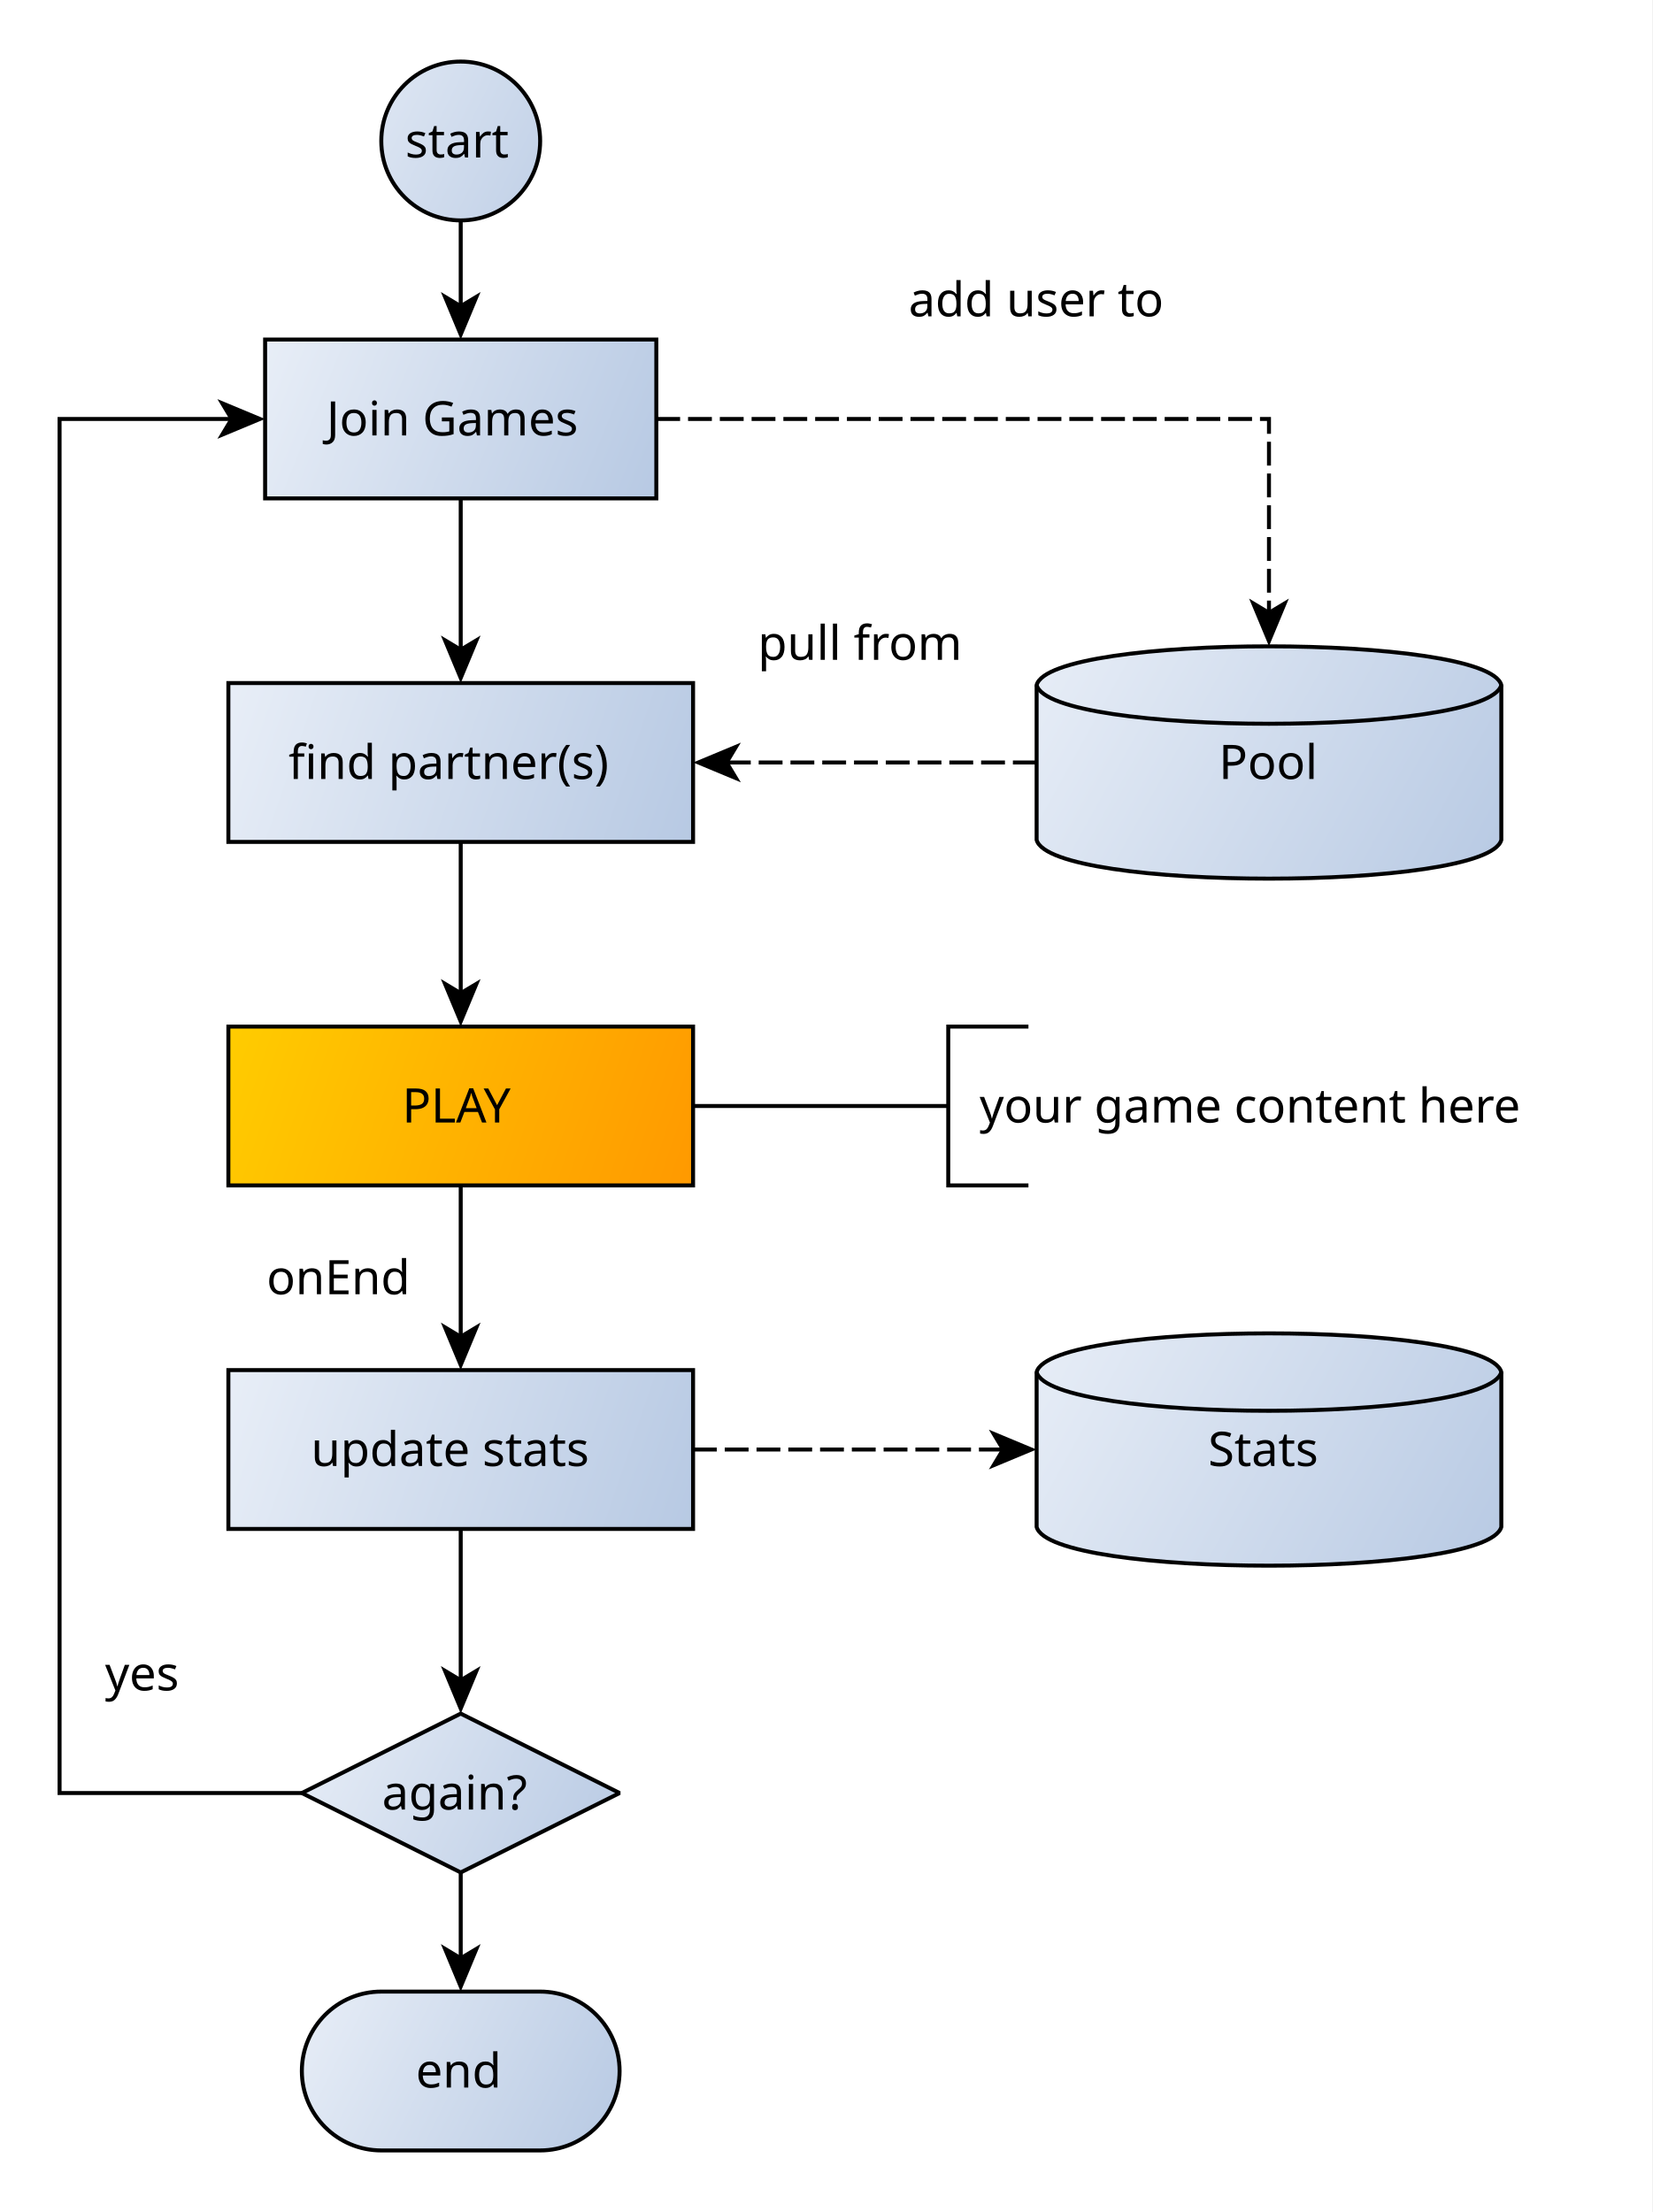
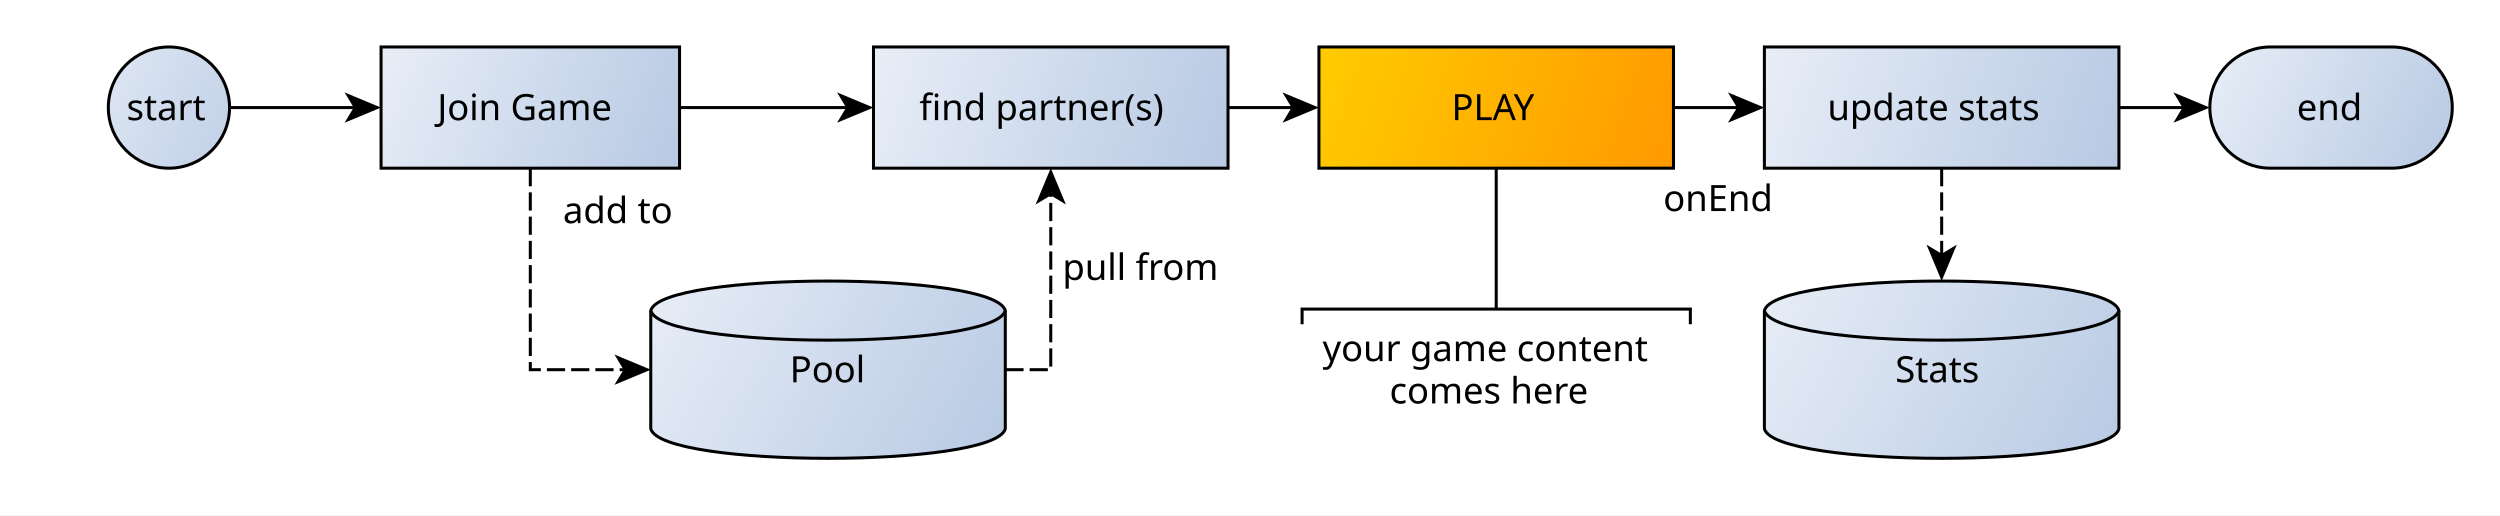
- <svg xmlns="http://www.w3.org/2000/svg" fill-opacity="1" color-rendering="auto" color-interpolation="auto" text-rendering="auto" stroke="black" stroke-linecap="square" width="416" stroke-miterlimit="10" shape-rendering="auto" stroke-opacity="1" fill="black" stroke-dasharray="none" font-weight="normal" stroke-width="1" height="557" font-family="'Dialog'" font-style="normal" stroke-linejoin="miter" font-size="12px" stroke-dashoffset="0" image-rendering="auto">
+ <svg xmlns="http://www.w3.org/2000/svg" fill-opacity="1" color-rendering="auto" color-interpolation="auto" text-rendering="auto" stroke="black" stroke-linecap="square" width="825" stroke-miterlimit="10" shape-rendering="auto" stroke-opacity="1" fill="black" stroke-dasharray="none" font-weight="normal" stroke-width="1" height="170" font-family="'Dialog'" font-style="normal" stroke-linejoin="miter" font-size="12px" stroke-dashoffset="0" image-rendering="auto">
  <defs id="genericDefs" />
  <g>
    <defs id="defs1">
-       <linearGradient x1="501.75" gradientUnits="userSpaceOnUse" x2="600.25" y1="98.5" y2="138.5" id="linearGradient1" spreadMethod="reflect">
+       <linearGradient x1="467.75" gradientUnits="userSpaceOnUse" x2="566.25" y1="98.5" y2="138.5" id="linearGradient1" spreadMethod="reflect">
        <stop stop-opacity="1" stop-color="rgb(232,238,247)" offset="0%" />
        <stop stop-opacity="1" stop-color="rgb(183,201,227)" offset="100%" />
      </linearGradient>
-       <linearGradient x1="696" gradientUnits="userSpaceOnUse" x2="813" y1="172.5" y2="237.5" id="linearGradient2" spreadMethod="reflect">
+       <linearGradient x1="556.75" gradientUnits="userSpaceOnUse" x2="673.75" y1="172.5" y2="237.5" id="linearGradient2" spreadMethod="reflect">
        <stop stop-opacity="1" stop-color="rgb(232,238,247)" offset="0%" />
        <stop stop-opacity="1" stop-color="rgb(183,201,227)" offset="100%" />
      </linearGradient>
-       <linearGradient x1="492.5" gradientUnits="userSpaceOnUse" x2="609.5" y1="185" y2="225" id="linearGradient3" spreadMethod="reflect">
+       <linearGradient x1="630.25" gradientUnits="userSpaceOnUse" x2="747.25" y1="98.5" y2="138.5" id="linearGradient3" spreadMethod="reflect">
        <stop stop-opacity="1" stop-color="rgb(232,238,247)" offset="0%" />
        <stop stop-opacity="1" stop-color="rgb(183,201,227)" offset="100%" />
      </linearGradient>
-       <linearGradient x1="492.5" gradientUnits="userSpaceOnUse" x2="609.5" y1="271.5" y2="311.5" id="linearGradient4" spreadMethod="reflect">
+       <linearGradient x1="777.25" gradientUnits="userSpaceOnUse" x2="894.25" y1="98.5" y2="138.5" id="linearGradient4" spreadMethod="reflect">
        <stop stop-opacity="1" stop-color="rgb(255,204,0)" offset="0%" />
        <stop stop-opacity="1" stop-color="rgb(255,153,0)" offset="100%" />
      </linearGradient>
-       <linearGradient x1="492.5" gradientUnits="userSpaceOnUse" x2="609.5" y1="358" y2="398" id="linearGradient5" spreadMethod="reflect">
+       <linearGradient x1="924.25" gradientUnits="userSpaceOnUse" x2="1041.25" y1="98.5" y2="138.5" id="linearGradient5" spreadMethod="reflect">
        <stop stop-opacity="1" stop-color="rgb(232,238,247)" offset="0%" />
        <stop stop-opacity="1" stop-color="rgb(183,201,227)" offset="100%" />
      </linearGradient>
-       <linearGradient x1="511" gradientUnits="userSpaceOnUse" x2="591" y1="444.5" y2="484.5" id="linearGradient6" spreadMethod="reflect">
+       <linearGradient x1="924.25" gradientUnits="userSpaceOnUse" x2="1041.25" y1="172.5" y2="237.5" id="linearGradient6" spreadMethod="reflect">
        <stop stop-opacity="1" stop-color="rgb(232,238,247)" offset="0%" />
        <stop stop-opacity="1" stop-color="rgb(183,201,227)" offset="100%" />
      </linearGradient>
-       <linearGradient x1="696" gradientUnits="userSpaceOnUse" x2="813" y1="345.5" y2="410.5" id="linearGradient7" spreadMethod="reflect">
+       <linearGradient x1="1071.25" gradientUnits="userSpaceOnUse" x2="1151.25" y1="98.5" y2="138.5" id="linearGradient7" spreadMethod="reflect">
        <stop stop-opacity="1" stop-color="rgb(232,238,247)" offset="0%" />
        <stop stop-opacity="1" stop-color="rgb(183,201,227)" offset="100%" />
      </linearGradient>
-       <linearGradient x1="511" gradientUnits="userSpaceOnUse" x2="591" y1="514.5" y2="554.5" id="linearGradient8" spreadMethod="reflect">
-         <stop stop-opacity="1" stop-color="rgb(232,238,247)" offset="0%" />
-         <stop stop-opacity="1" stop-color="rgb(183,201,227)" offset="100%" />
-       </linearGradient>
-       <linearGradient x1="511" gradientUnits="userSpaceOnUse" x2="591" y1="28.5" y2="68.5" id="linearGradient9" spreadMethod="reflect">
+       <linearGradient x1="357.75" gradientUnits="userSpaceOnUse" x2="437.75" y1="98.5" y2="138.5" id="linearGradient8" spreadMethod="reflect">
        <stop stop-opacity="1" stop-color="rgb(232,238,247)" offset="0%" />
        <stop stop-opacity="1" stop-color="rgb(183,201,227)" offset="100%" />
      </linearGradient>
      <clipPath clipPathUnits="userSpaceOnUse" id="clipPath1">
-         <path d="M0 0 L416 0 L416 557 L0 557 L0 0 Z" />
+         <path d="M0 0 L825 0 L825 170 L0 170 L0 0 Z" />
      </clipPath>
      <clipPath clipPathUnits="userSpaceOnUse" id="clipPath2">
-         <path d="M435 13 L851 13 L851 570 L435 570 L435 13 Z" />
+         <path d="M342 83 L1167 83 L1167 253 L342 253 L342 83 Z" />
      </clipPath>
    </defs>
-     <g fill="white" text-rendering="geometricPrecision" shape-rendering="geometricPrecision" transform="translate(-435,-13)" stroke="white">
-       <rect x="435" width="416" height="557" y="13" clip-path="url(#clipPath2)" stroke="none" />
+     <g fill="white" text-rendering="geometricPrecision" shape-rendering="geometricPrecision" transform="translate(-342,-83)" stroke="white">
+       <rect x="342" width="825" height="170" y="83" clip-path="url(#clipPath2)" stroke="none" />
    </g>
-     <g fill="url(#linearGradient1)" text-rendering="geometricPrecision" shape-rendering="geometricPrecision" transform="matrix(1,0,0,1,-435,-13)" stroke="url(#linearGradient1)">
-       <path d="M501.75 98.5 L600.25 98.5 L600.25 138.5 L501.75 138.5 Z" stroke="none" clip-path="url(#clipPath2)" />
+     <g fill="url(#linearGradient1)" text-rendering="geometricPrecision" shape-rendering="geometricPrecision" transform="matrix(1,0,0,1,-342,-83)" stroke="url(#linearGradient1)">
+       <path d="M467.75 98.5 L566.25 98.5 L566.25 138.5 L467.75 138.5 Z" stroke="none" clip-path="url(#clipPath2)" />
    </g>
-     <g text-rendering="geometricPrecision" stroke-miterlimit="1.45" shape-rendering="geometricPrecision" transform="matrix(1,0,0,1,-435,-13)" stroke-linecap="butt">
-       <path fill="none" d="M501.75 98.5 L600.25 98.5 L600.25 138.5 L501.75 138.5 Z" clip-path="url(#clipPath2)" />
-       <text x="517.194" xml:space="preserve" y="122.654" clip-path="url(#clipPath2)" font-family="sans-serif" stroke="none">Join Games</text>
+     <g text-rendering="geometricPrecision" stroke-miterlimit="1.45" shape-rendering="geometricPrecision" transform="matrix(1,0,0,1,-342,-83)" stroke-linecap="butt">
+       <path fill="none" d="M467.75 98.5 L566.25 98.5 L566.25 138.5 L467.75 138.5 Z" clip-path="url(#clipPath2)" />
+       <text x="486.32" xml:space="preserve" y="122.654" clip-path="url(#clipPath2)" font-family="sans-serif" stroke="none">Join Game</text>
    </g>
-     <g fill="url(#linearGradient2)" text-rendering="geometricPrecision" shape-rendering="geometricPrecision" transform="matrix(1,0,0,1,-435,-13)" stroke="url(#linearGradient2)">
-       <path d="M696 185.5 C699.51 172.5 809.49 172.5 813 185.5 L813 224.5 C809.49 237.5 699.51 237.5 696 224.5 Z" stroke="none" clip-path="url(#clipPath2)" />
+     <g fill="url(#linearGradient2)" text-rendering="geometricPrecision" shape-rendering="geometricPrecision" transform="matrix(1,0,0,1,-342,-83)" stroke="url(#linearGradient2)">
+       <path d="M556.75 185.5 C560.26 172.5 670.24 172.5 673.75 185.5 L673.75 224.5 C670.24 237.5 560.26 237.5 556.75 224.5 Z" stroke="none" clip-path="url(#clipPath2)" />
    </g>
-     <g text-rendering="geometricPrecision" stroke-miterlimit="1.45" shape-rendering="geometricPrecision" transform="matrix(1,0,0,1,-435,-13)" stroke-linecap="butt">
-       <path fill="none" d="M696 185.5 C699.51 172.5 809.49 172.5 813 185.5 L813 224.5 C809.49 237.5 699.51 237.5 696 224.5 Z" clip-path="url(#clipPath2)" />
-       <path fill="none" d="M813 185.5 C809.49 198.5 699.51 198.5 696 185.5" clip-path="url(#clipPath2)" />
-       <text x="741.873" xml:space="preserve" y="209.154" clip-path="url(#clipPath2)" font-family="sans-serif" stroke="none">Pool</text>
+     <g text-rendering="geometricPrecision" stroke-miterlimit="1.45" shape-rendering="geometricPrecision" transform="matrix(1,0,0,1,-342,-83)" stroke-linecap="butt">
+       <path fill="none" d="M556.75 185.5 C560.26 172.5 670.24 172.5 673.75 185.5 L673.75 224.5 C670.24 237.5 560.26 237.5 556.75 224.5 Z" clip-path="url(#clipPath2)" />
+       <path fill="none" d="M673.75 185.5 C670.24 198.5 560.26 198.5 556.75 185.5" clip-path="url(#clipPath2)" />
+       <text x="602.623" xml:space="preserve" y="209.154" clip-path="url(#clipPath2)" font-family="sans-serif" stroke="none">Pool</text>
    </g>
-     <g fill="url(#linearGradient3)" text-rendering="geometricPrecision" shape-rendering="geometricPrecision" transform="matrix(1,0,0,1,-435,-13)" stroke="url(#linearGradient3)">
-       <path d="M492.5 185 L609.5 185 L609.5 225 L492.5 225 Z" stroke="none" clip-path="url(#clipPath2)" />
+     <g fill="url(#linearGradient3)" text-rendering="geometricPrecision" shape-rendering="geometricPrecision" transform="matrix(1,0,0,1,-342,-83)" stroke="url(#linearGradient3)">
+       <path d="M630.25 98.5 L747.25 98.5 L747.25 138.5 L630.25 138.5 Z" stroke="none" clip-path="url(#clipPath2)" />
    </g>
-     <g text-rendering="geometricPrecision" stroke-miterlimit="1.45" shape-rendering="geometricPrecision" transform="matrix(1,0,0,1,-435,-13)" stroke-linecap="butt">
-       <path fill="none" d="M492.5 185 L609.5 185 L609.5 225 L492.5 225 Z" clip-path="url(#clipPath2)" />
-       <text x="507.629" xml:space="preserve" y="209.154" clip-path="url(#clipPath2)" font-family="sans-serif" stroke="none">find partner(s)</text>
+     <g text-rendering="geometricPrecision" stroke-miterlimit="1.45" shape-rendering="geometricPrecision" transform="matrix(1,0,0,1,-342,-83)" stroke-linecap="butt">
+       <path fill="none" d="M630.25 98.5 L747.25 98.5 L747.25 138.5 L630.25 138.5 Z" clip-path="url(#clipPath2)" />
+       <text x="645.379" xml:space="preserve" y="122.654" clip-path="url(#clipPath2)" font-family="sans-serif" stroke="none">find partner(s)</text>
    </g>
-     <g fill="url(#linearGradient4)" text-rendering="geometricPrecision" shape-rendering="geometricPrecision" transform="matrix(1,0,0,1,-435,-13)" stroke="url(#linearGradient4)">
-       <path d="M492.5 271.5 L609.5 271.5 L609.5 311.5 L492.5 311.5 Z" stroke="none" clip-path="url(#clipPath2)" />
+     <g fill="url(#linearGradient4)" text-rendering="geometricPrecision" shape-rendering="geometricPrecision" transform="matrix(1,0,0,1,-342,-83)" stroke="url(#linearGradient4)">
+       <path d="M777.25 98.5 L894.25 98.5 L894.25 138.5 L777.25 138.5 Z" stroke="none" clip-path="url(#clipPath2)" />
    </g>
-     <g text-rendering="geometricPrecision" stroke-miterlimit="1.45" shape-rendering="geometricPrecision" transform="matrix(1,0,0,1,-435,-13)" stroke-linecap="butt">
-       <path fill="none" d="M492.5 271.5 L609.5 271.5 L609.5 311.5 L492.5 311.5 Z" clip-path="url(#clipPath2)" />
-       <text x="536.269" xml:space="preserve" y="295.654" clip-path="url(#clipPath2)" font-family="sans-serif" stroke="none">PLAY</text>
+     <g text-rendering="geometricPrecision" stroke-miterlimit="1.45" shape-rendering="geometricPrecision" transform="matrix(1,0,0,1,-342,-83)" stroke-linecap="butt">
+       <path fill="none" d="M777.25 98.5 L894.25 98.5 L894.25 138.5 L777.25 138.5 Z" clip-path="url(#clipPath2)" />
+       <text x="821.019" xml:space="preserve" y="122.654" clip-path="url(#clipPath2)" font-family="sans-serif" stroke="none">PLAY</text>
    </g>
-     <g fill="url(#linearGradient5)" text-rendering="geometricPrecision" shape-rendering="geometricPrecision" transform="matrix(1,0,0,1,-435,-13)" stroke="url(#linearGradient5)">
-       <path d="M492.5 358 L609.5 358 L609.5 398 L492.5 398 Z" stroke="none" clip-path="url(#clipPath2)" />
+     <g fill="url(#linearGradient5)" text-rendering="geometricPrecision" shape-rendering="geometricPrecision" transform="matrix(1,0,0,1,-342,-83)" stroke="url(#linearGradient5)">
+       <path d="M924.25 98.5 L1041.25 98.5 L1041.25 138.5 L924.25 138.5 Z" stroke="none" clip-path="url(#clipPath2)" />
    </g>
-     <g text-rendering="geometricPrecision" stroke-miterlimit="1.45" shape-rendering="geometricPrecision" transform="matrix(1,0,0,1,-435,-13)" stroke-linecap="butt">
-       <path fill="none" d="M492.5 358 L609.5 358 L609.5 398 L492.5 398 Z" clip-path="url(#clipPath2)" />
-       <text x="513.318" xml:space="preserve" y="382.154" clip-path="url(#clipPath2)" font-family="sans-serif" stroke="none">update stats</text>
+     <g text-rendering="geometricPrecision" stroke-miterlimit="1.45" shape-rendering="geometricPrecision" transform="matrix(1,0,0,1,-342,-83)" stroke-linecap="butt">
+       <path fill="none" d="M924.25 98.5 L1041.25 98.5 L1041.25 138.5 L924.25 138.5 Z" clip-path="url(#clipPath2)" />
+       <text x="945.068" xml:space="preserve" y="122.654" clip-path="url(#clipPath2)" font-family="sans-serif" stroke="none">update stats</text>
    </g>
-     <g fill="url(#linearGradient6)" text-rendering="geometricPrecision" shape-rendering="geometricPrecision" transform="matrix(1,0,0,1,-435,-13)" stroke="url(#linearGradient6)">
-       <path d="M551 444.5 L591 464.5 L551 484.5 L511 464.5 Z" stroke="none" clip-path="url(#clipPath2)" />
+     <g fill="url(#linearGradient6)" text-rendering="geometricPrecision" shape-rendering="geometricPrecision" transform="matrix(1,0,0,1,-342,-83)" stroke="url(#linearGradient6)">
+       <path d="M924.25 185.5 C927.76 172.5 1037.74 172.5 1041.25 185.5 L1041.25 224.5 C1037.74 237.5 927.76 237.5 924.25 224.5 Z" stroke="none" clip-path="url(#clipPath2)" />
    </g>
-     <g text-rendering="geometricPrecision" stroke-miterlimit="1.45" shape-rendering="geometricPrecision" transform="matrix(1,0,0,1,-435,-13)" stroke-linecap="butt">
-       <path fill="none" d="M551 444.5 L591 464.5 L551 484.5 L511 464.5 Z" clip-path="url(#clipPath2)" />
-       <text x="531.184" xml:space="preserve" y="468.654" clip-path="url(#clipPath2)" font-family="sans-serif" stroke="none">again?</text>
+     <g text-rendering="geometricPrecision" stroke-miterlimit="1.45" shape-rendering="geometricPrecision" transform="matrix(1,0,0,1,-342,-83)" stroke-linecap="butt">
+       <path fill="none" d="M924.25 185.5 C927.76 172.5 1037.74 172.5 1041.25 185.5 L1041.25 224.5 C1037.74 237.5 927.76 237.5 924.25 224.5 Z" clip-path="url(#clipPath2)" />
+       <path fill="none" d="M1041.25 185.5 C1037.74 198.5 927.76 198.5 924.25 185.5" clip-path="url(#clipPath2)" />
+       <text x="967.434" xml:space="preserve" y="209.154" clip-path="url(#clipPath2)" font-family="sans-serif" stroke="none">Stats</text>
    </g>
-     <g fill="url(#linearGradient7)" text-rendering="geometricPrecision" shape-rendering="geometricPrecision" transform="matrix(1,0,0,1,-435,-13)" stroke="url(#linearGradient7)">
-       <path d="M696 358.5 C699.51 345.5 809.49 345.5 813 358.5 L813 397.5 C809.49 410.5 699.51 410.5 696 397.5 Z" stroke="none" clip-path="url(#clipPath2)" />
+     <g text-rendering="geometricPrecision" stroke-miterlimit="1.45" shape-rendering="geometricPrecision" transform="matrix(1,0,0,1,-342,-83)" stroke-linecap="butt">
+       <path fill="none" d="M771.688 190 L771.688 185 L899.812 185 L899.812 190" clip-path="url(#clipPath2)" />
+       <text x="778.451" xml:space="preserve" y="202.17" clip-path="url(#clipPath2)" font-family="sans-serif" stroke="none">your game content</text>
+       <text x="800.559" xml:space="preserve" y="216.139" clip-path="url(#clipPath2)" font-family="sans-serif" stroke="none">comes here</text>
    </g>
-     <g text-rendering="geometricPrecision" stroke-miterlimit="1.45" shape-rendering="geometricPrecision" transform="matrix(1,0,0,1,-435,-13)" stroke-linecap="butt">
-       <path fill="none" d="M696 358.5 C699.51 345.5 809.49 345.5 813 358.5 L813 397.5 C809.49 410.5 699.51 410.5 696 397.5 Z" clip-path="url(#clipPath2)" />
-       <path fill="none" d="M813 358.5 C809.49 371.5 699.51 371.5 696 358.5" clip-path="url(#clipPath2)" />
-       <text x="739.184" xml:space="preserve" y="382.154" clip-path="url(#clipPath2)" font-family="sans-serif" stroke="none">Stats</text>
+     <g fill="url(#linearGradient7)" text-rendering="geometricPrecision" shape-rendering="geometricPrecision" transform="matrix(1,0,0,1,-342,-83)" stroke="url(#linearGradient7)">
+       <rect x="1071.25" y="98.5" clip-path="url(#clipPath2)" width="80" rx="20" ry="20" height="40" stroke="none" />
    </g>
-     <g text-rendering="geometricPrecision" stroke-miterlimit="1.45" shape-rendering="geometricPrecision" transform="matrix(1,0,0,1,-435,-13)" stroke-linecap="butt">
-       <path fill="none" d="M693.938 271.5 L673.75 271.5 L673.75 311.5 L693.938 311.5" clip-path="url(#clipPath2)" />
-       <text x="681.642" xml:space="preserve" y="295.654" clip-path="url(#clipPath2)" font-family="sans-serif" stroke="none">your game content here</text>
+     <g text-rendering="geometricPrecision" stroke-miterlimit="1.45" shape-rendering="geometricPrecision" transform="matrix(1,0,0,1,-342,-83)" stroke-linecap="butt">
+       <rect x="1071.25" y="98.5" clip-path="url(#clipPath2)" fill="none" width="80" rx="20" ry="20" height="40" />
+       <text x="1099.947" xml:space="preserve" y="122.654" clip-path="url(#clipPath2)" font-family="sans-serif" stroke="none">end</text>
    </g>
-     <g fill="url(#linearGradient8)" text-rendering="geometricPrecision" shape-rendering="geometricPrecision" transform="matrix(1,0,0,1,-435,-13)" stroke="url(#linearGradient8)">
-       <rect x="511" y="514.5" clip-path="url(#clipPath2)" width="80" rx="20" ry="20" height="40" stroke="none" />
+     <g fill="url(#linearGradient8)" text-rendering="geometricPrecision" shape-rendering="geometricPrecision" transform="matrix(1,0,0,1,-342,-83)" stroke="url(#linearGradient8)">
+       <circle r="20" clip-path="url(#clipPath2)" cx="397.75" cy="118.5" stroke="none" />
    </g>
-     <g text-rendering="geometricPrecision" stroke-miterlimit="1.45" shape-rendering="geometricPrecision" transform="matrix(1,0,0,1,-435,-13)" stroke-linecap="butt">
-       <rect x="511" y="514.5" clip-path="url(#clipPath2)" fill="none" width="80" rx="20" ry="20" height="40" />
-       <text x="539.697" xml:space="preserve" y="538.654" clip-path="url(#clipPath2)" font-family="sans-serif" stroke="none">end</text>
+     <g text-rendering="geometricPrecision" stroke-miterlimit="1.45" shape-rendering="geometricPrecision" transform="matrix(1,0,0,1,-342,-83)" stroke-linecap="butt">
+       <circle fill="none" r="20" clip-path="url(#clipPath2)" cx="397.75" cy="118.5" />
+       <text x="383.775" xml:space="preserve" y="122.654" clip-path="url(#clipPath2)" font-family="sans-serif" stroke="none">start</text>
    </g>
-     <g fill="url(#linearGradient9)" text-rendering="geometricPrecision" shape-rendering="geometricPrecision" transform="matrix(1,0,0,1,-435,-13)" stroke="url(#linearGradient9)">
-       <circle r="20" clip-path="url(#clipPath2)" cx="551" cy="48.5" stroke="none" />
+     <g text-rendering="geometricPrecision" stroke-miterlimit="1.45" stroke-dasharray="6,2" shape-rendering="geometricPrecision" transform="matrix(1,0,0,1,-342,-83)" stroke-linecap="butt">
+       <path fill="none" d="M517 138.478 L517 205 L548.77 205" clip-path="url(#clipPath2)" />
    </g>
-     <g text-rendering="geometricPrecision" stroke-miterlimit="1.45" shape-rendering="geometricPrecision" transform="matrix(1,0,0,1,-435,-13)" stroke-linecap="butt">
-       <circle fill="none" r="20" clip-path="url(#clipPath2)" cx="551" cy="48.5" />
-       <text x="537.025" xml:space="preserve" y="52.654" clip-path="url(#clipPath2)" font-family="sans-serif" stroke="none">start</text>
-     </g>
-     <g text-rendering="geometricPrecision" stroke-miterlimit="1.45" stroke-dasharray="6,2" shape-rendering="geometricPrecision" transform="matrix(1,0,0,1,-435,-13)" stroke-linecap="butt">
-       <path fill="none" d="M600.236 118.5 L754.5 118.5 L754.5 167.73" clip-path="url(#clipPath2)" />
-     </g>
-     <g text-rendering="geometricPrecision" stroke-miterlimit="1.45" stroke-dasharray="6,2" shape-rendering="geometricPrecision" transform="matrix(1,0,0,1,-435,-13)" stroke-linecap="butt">
-       <path d="M754.5 175.73 L759.5 163.73 L754.5 166.73 L749.5 163.73 Z" stroke="none" clip-path="url(#clipPath2)" />
-       <text x="663.766" y="92.654" clip-path="url(#clipPath2)" font-family="sans-serif" stroke-dasharray="none" stroke="none" xml:space="preserve">add user to</text>
-       <path fill="none" stroke-dasharray="none" d="M551 138.478 L551 177.024" clip-path="url(#clipPath2)" />
-       <path stroke-dasharray="none" d="M551 185.024 L556 173.024 L551 176.024 L546 173.024 Z" clip-path="url(#clipPath2)" stroke="none" />
-       <path fill="none" d="M696.024 205 L617.526 205" clip-path="url(#clipPath2)" />
-       <path d="M609.526 205 L621.526 210 L618.526 205 L621.526 200 Z" clip-path="url(#clipPath2)" stroke="none" />
-       <text x="625.803" y="179.154" clip-path="url(#clipPath2)" font-family="sans-serif" stroke-dasharray="none" stroke="none" xml:space="preserve">pull from</text>
-       <path fill="none" stroke-dasharray="none" d="M551 224.978 L551 263.524" clip-path="url(#clipPath2)" />
-       <path stroke-dasharray="none" d="M551 271.524 L556 259.524 L551 262.524 L546 259.524 Z" clip-path="url(#clipPath2)" stroke="none" />
-       <path fill="none" stroke-dasharray="none" d="M551 311.478 L551 350.024" clip-path="url(#clipPath2)" />
-       <path stroke-dasharray="none" d="M551 358.024 L556 346.024 L551 349.024 L546 346.024 Z" clip-path="url(#clipPath2)" stroke="none" />
-       <text x="502.124" y="338.904" clip-path="url(#clipPath2)" font-family="sans-serif" stroke-dasharray="none" stroke="none" xml:space="preserve">onEnd</text>
-       <path fill="none" stroke-dasharray="none" d="M551 397.978 L551 436.524" clip-path="url(#clipPath2)" />
-       <path stroke-dasharray="none" d="M551 444.524 L556 432.524 L551 435.524 L546 432.524 Z" clip-path="url(#clipPath2)" stroke="none" />
-       <path fill="none" stroke-dasharray="none" d="M511.004 464.5 L450 464.5 L450 118.5 L493.737 118.5" clip-path="url(#clipPath2)" />
-       <path stroke-dasharray="none" d="M501.737 118.5 L489.737 113.5 L492.737 118.5 L489.737 123.5 Z" clip-path="url(#clipPath2)" stroke="none" />
-       <text x="461.448" y="438.654" clip-path="url(#clipPath2)" font-family="sans-serif" stroke-dasharray="none" stroke="none" xml:space="preserve">yes</text>
-       <path fill="none" d="M609.476 378 L687.974 378" clip-path="url(#clipPath2)" />
-       <path d="M695.974 378 L683.974 373 L686.974 378 L683.974 383 Z" clip-path="url(#clipPath2)" stroke="none" />
-       <path fill="none" stroke-dasharray="none" d="M673.766 291.5 L609.476 291.5" clip-path="url(#clipPath2)" />
-       <path fill="none" stroke-dasharray="none" d="M551 484.495 L551 506.527" clip-path="url(#clipPath2)" />
-       <path stroke-dasharray="none" d="M551 514.527 L556 502.527 L551 505.527 L546 502.527 Z" clip-path="url(#clipPath2)" stroke="none" />
-       <path fill="none" stroke-dasharray="none" d="M551 68.495 L551 90.527" clip-path="url(#clipPath2)" />
-       <path stroke-dasharray="none" d="M551 98.527 L556 86.527 L551 89.527 L546 86.527 Z" clip-path="url(#clipPath2)" stroke="none" />
+     <g text-rendering="geometricPrecision" stroke-miterlimit="1.45" stroke-dasharray="6,2" shape-rendering="geometricPrecision" transform="matrix(1,0,0,1,-342,-83)" stroke-linecap="butt">
+       <path d="M556.77 205 L544.77 200 L547.77 205 L544.77 210 Z" stroke="none" clip-path="url(#clipPath2)" />
+       <text x="527.775" y="156.639" clip-path="url(#clipPath2)" font-family="sans-serif" stroke-dasharray="none" stroke="none" xml:space="preserve">add to</text>
+       <path fill="none" stroke-dasharray="none" d="M566.269 118.5 L622.231 118.5" clip-path="url(#clipPath2)" />
+       <path stroke-dasharray="none" d="M630.231 118.5 L618.231 113.5 L621.231 118.5 L618.231 123.5 Z" clip-path="url(#clipPath2)" stroke="none" />
+       <path fill="none" d="M673.784 205 L688.75 205 L688.75 146.478" clip-path="url(#clipPath2)" />
+       <path d="M688.75 138.478 L683.75 150.478 L688.75 147.478 L693.75 150.478 Z" clip-path="url(#clipPath2)" stroke="none" />
+       <text x="692.618" y="175.381" clip-path="url(#clipPath2)" font-family="sans-serif" stroke-dasharray="none" stroke="none" xml:space="preserve">pull from</text>
+       <path fill="none" stroke-dasharray="none" d="M747.284 118.5 L769.219 118.5" clip-path="url(#clipPath2)" />
+       <path stroke-dasharray="none" d="M777.219 118.5 L765.219 113.5 L768.219 118.5 L765.219 123.5 Z" clip-path="url(#clipPath2)" stroke="none" />
+       <path fill="none" stroke-dasharray="none" d="M894.284 118.5 L916.219 118.5" clip-path="url(#clipPath2)" />
+       <path stroke-dasharray="none" d="M924.219 118.5 L912.219 113.5 L915.219 118.5 L912.219 123.5 Z" clip-path="url(#clipPath2)" stroke="none" />
+       <text x="890.874" y="152.654" clip-path="url(#clipPath2)" font-family="sans-serif" stroke-dasharray="none" stroke="none" xml:space="preserve">onEnd</text>
+       <path fill="none" d="M982.75 138.478 L982.75 167.734" clip-path="url(#clipPath2)" />
+       <path d="M982.75 175.734 L987.75 163.734 L982.75 166.734 L977.75 163.734 Z" clip-path="url(#clipPath2)" stroke="none" />
+       <path fill="none" stroke-dasharray="none" d="M835.75 185.022 L835.75 138.476" clip-path="url(#clipPath2)" />
+       <path fill="none" stroke-dasharray="none" d="M1041.259 118.5 L1063.231 118.5" clip-path="url(#clipPath2)" />
+       <path stroke-dasharray="none" d="M1071.231 118.5 L1059.231 113.5 L1062.231 118.5 L1059.231 123.5 Z" clip-path="url(#clipPath2)" stroke="none" />
+       <path fill="none" stroke-dasharray="none" d="M417.751 118.5 L459.715 118.5" clip-path="url(#clipPath2)" />
+       <path stroke-dasharray="none" d="M467.715 118.5 L455.715 113.5 L458.715 118.5 L455.715 123.5 Z" clip-path="url(#clipPath2)" stroke="none" />
    </g>
  </g>
</svg>
